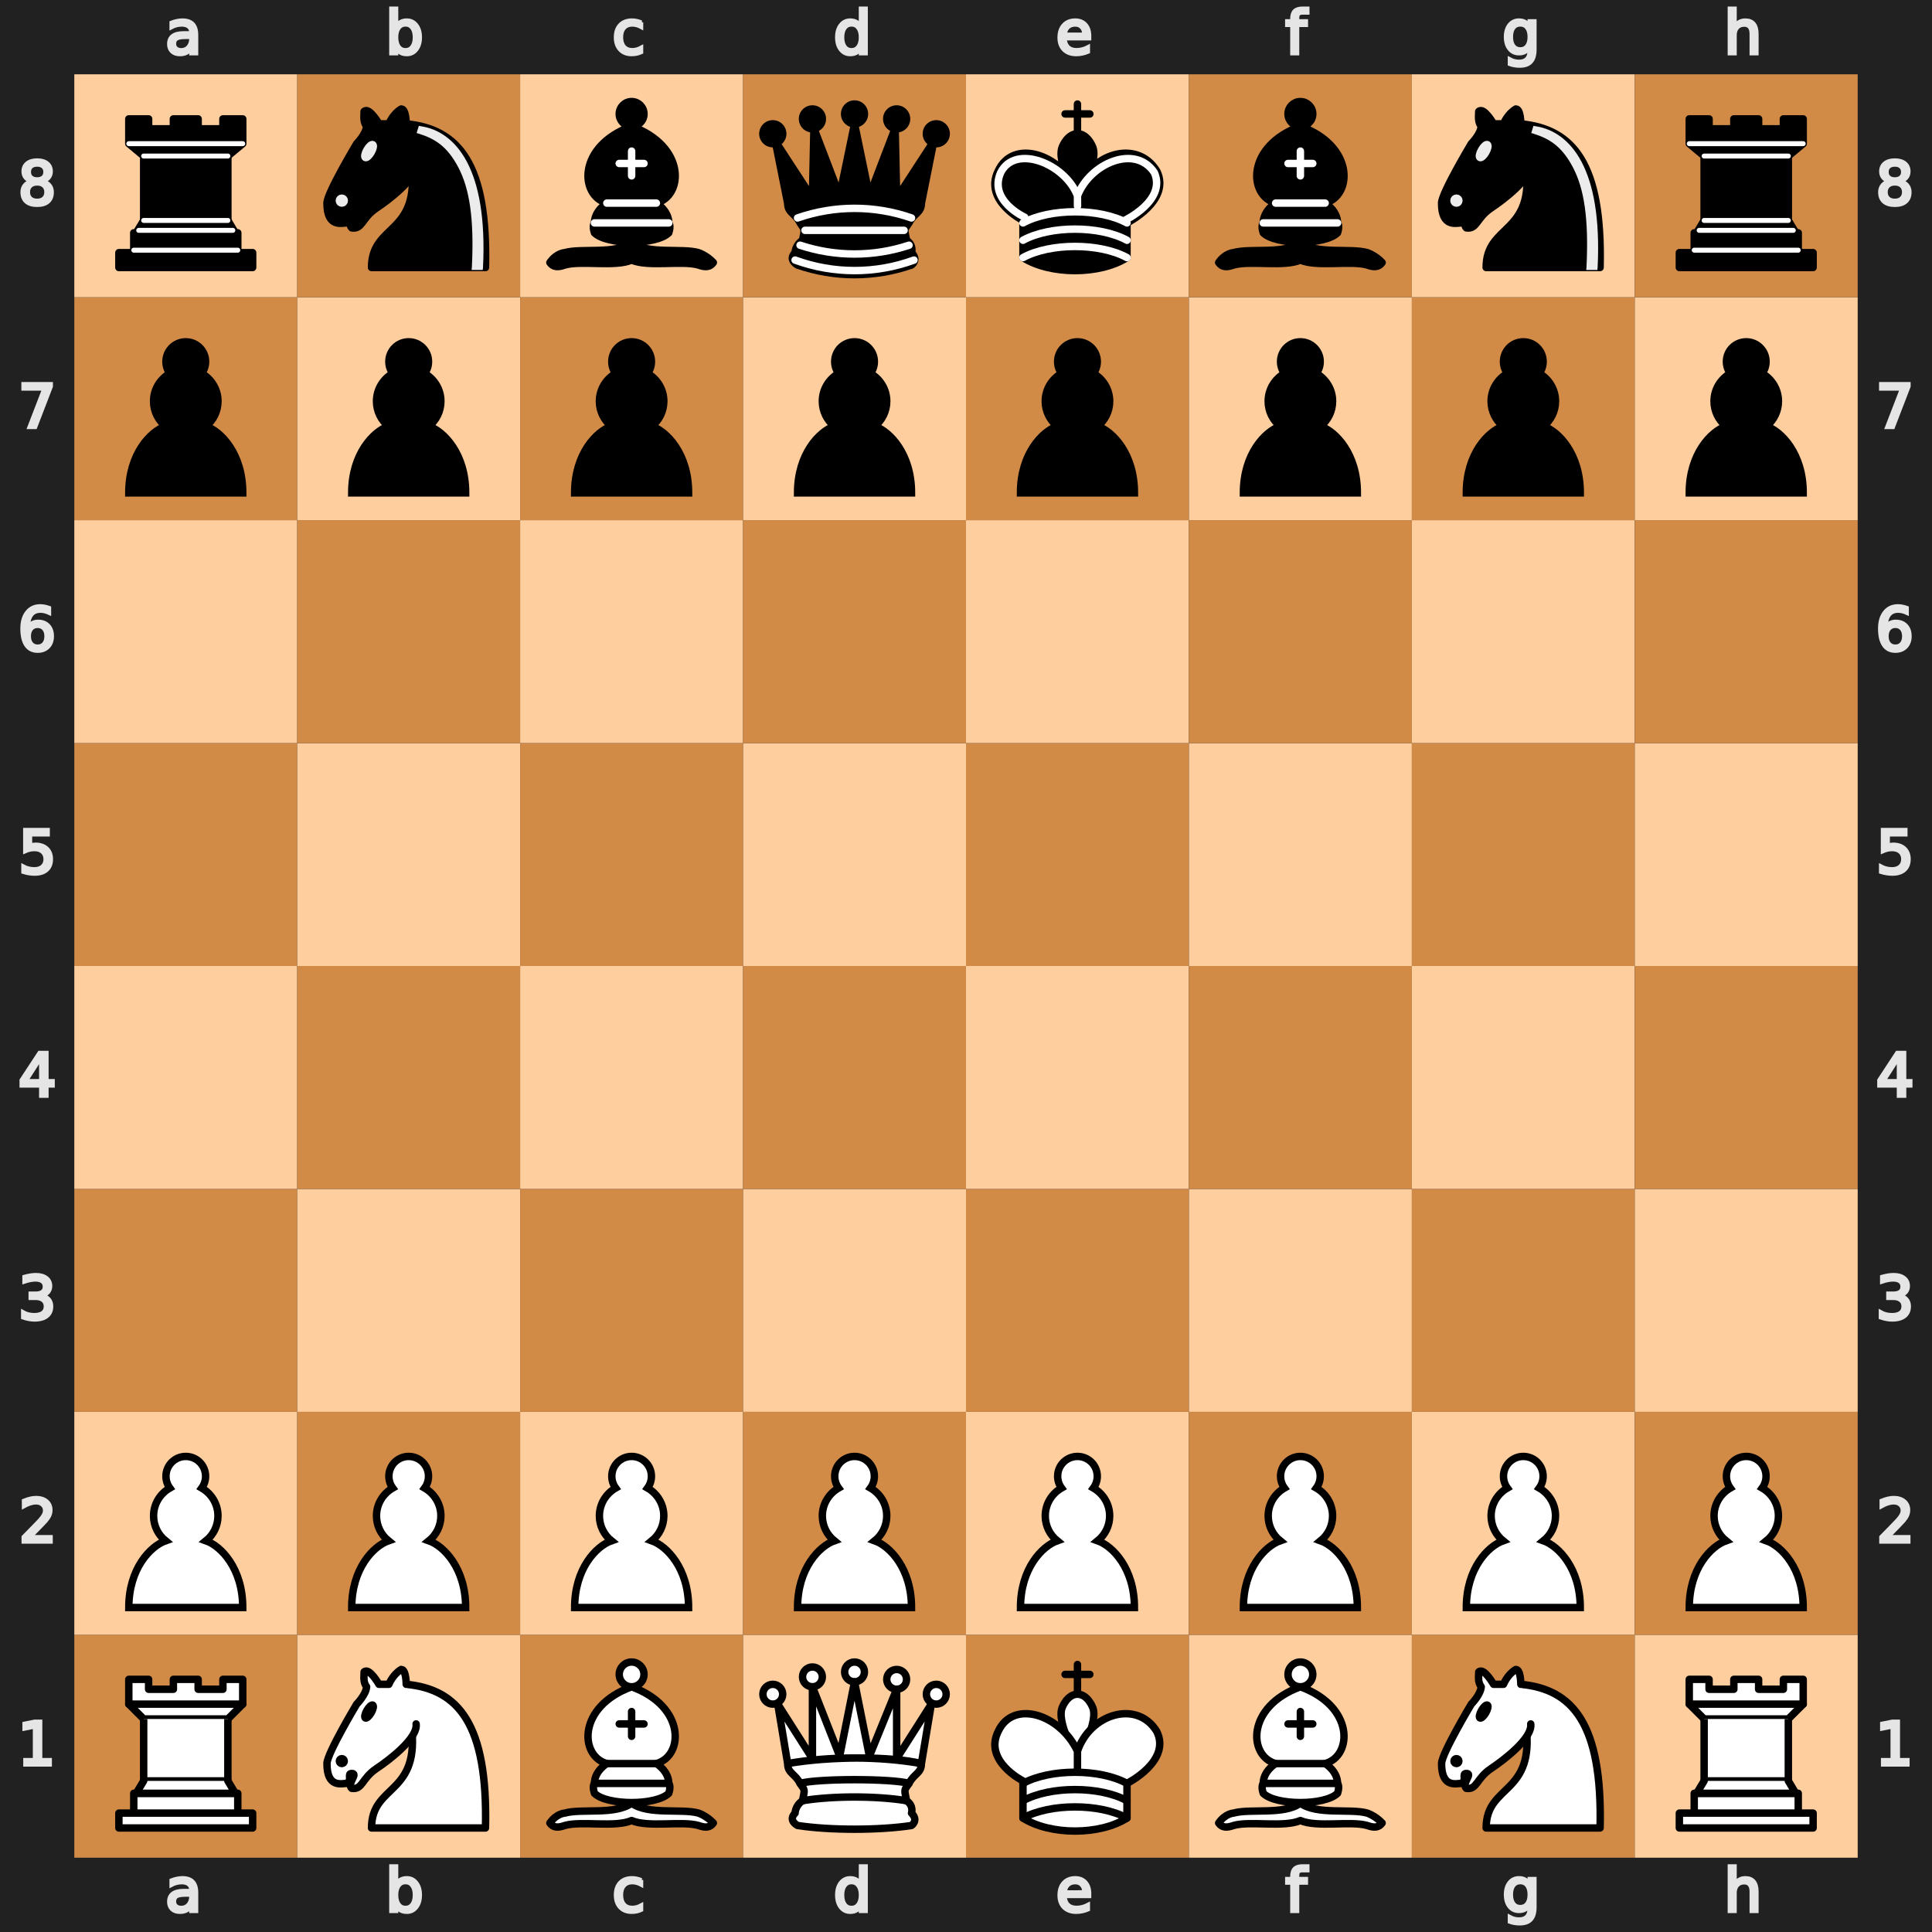
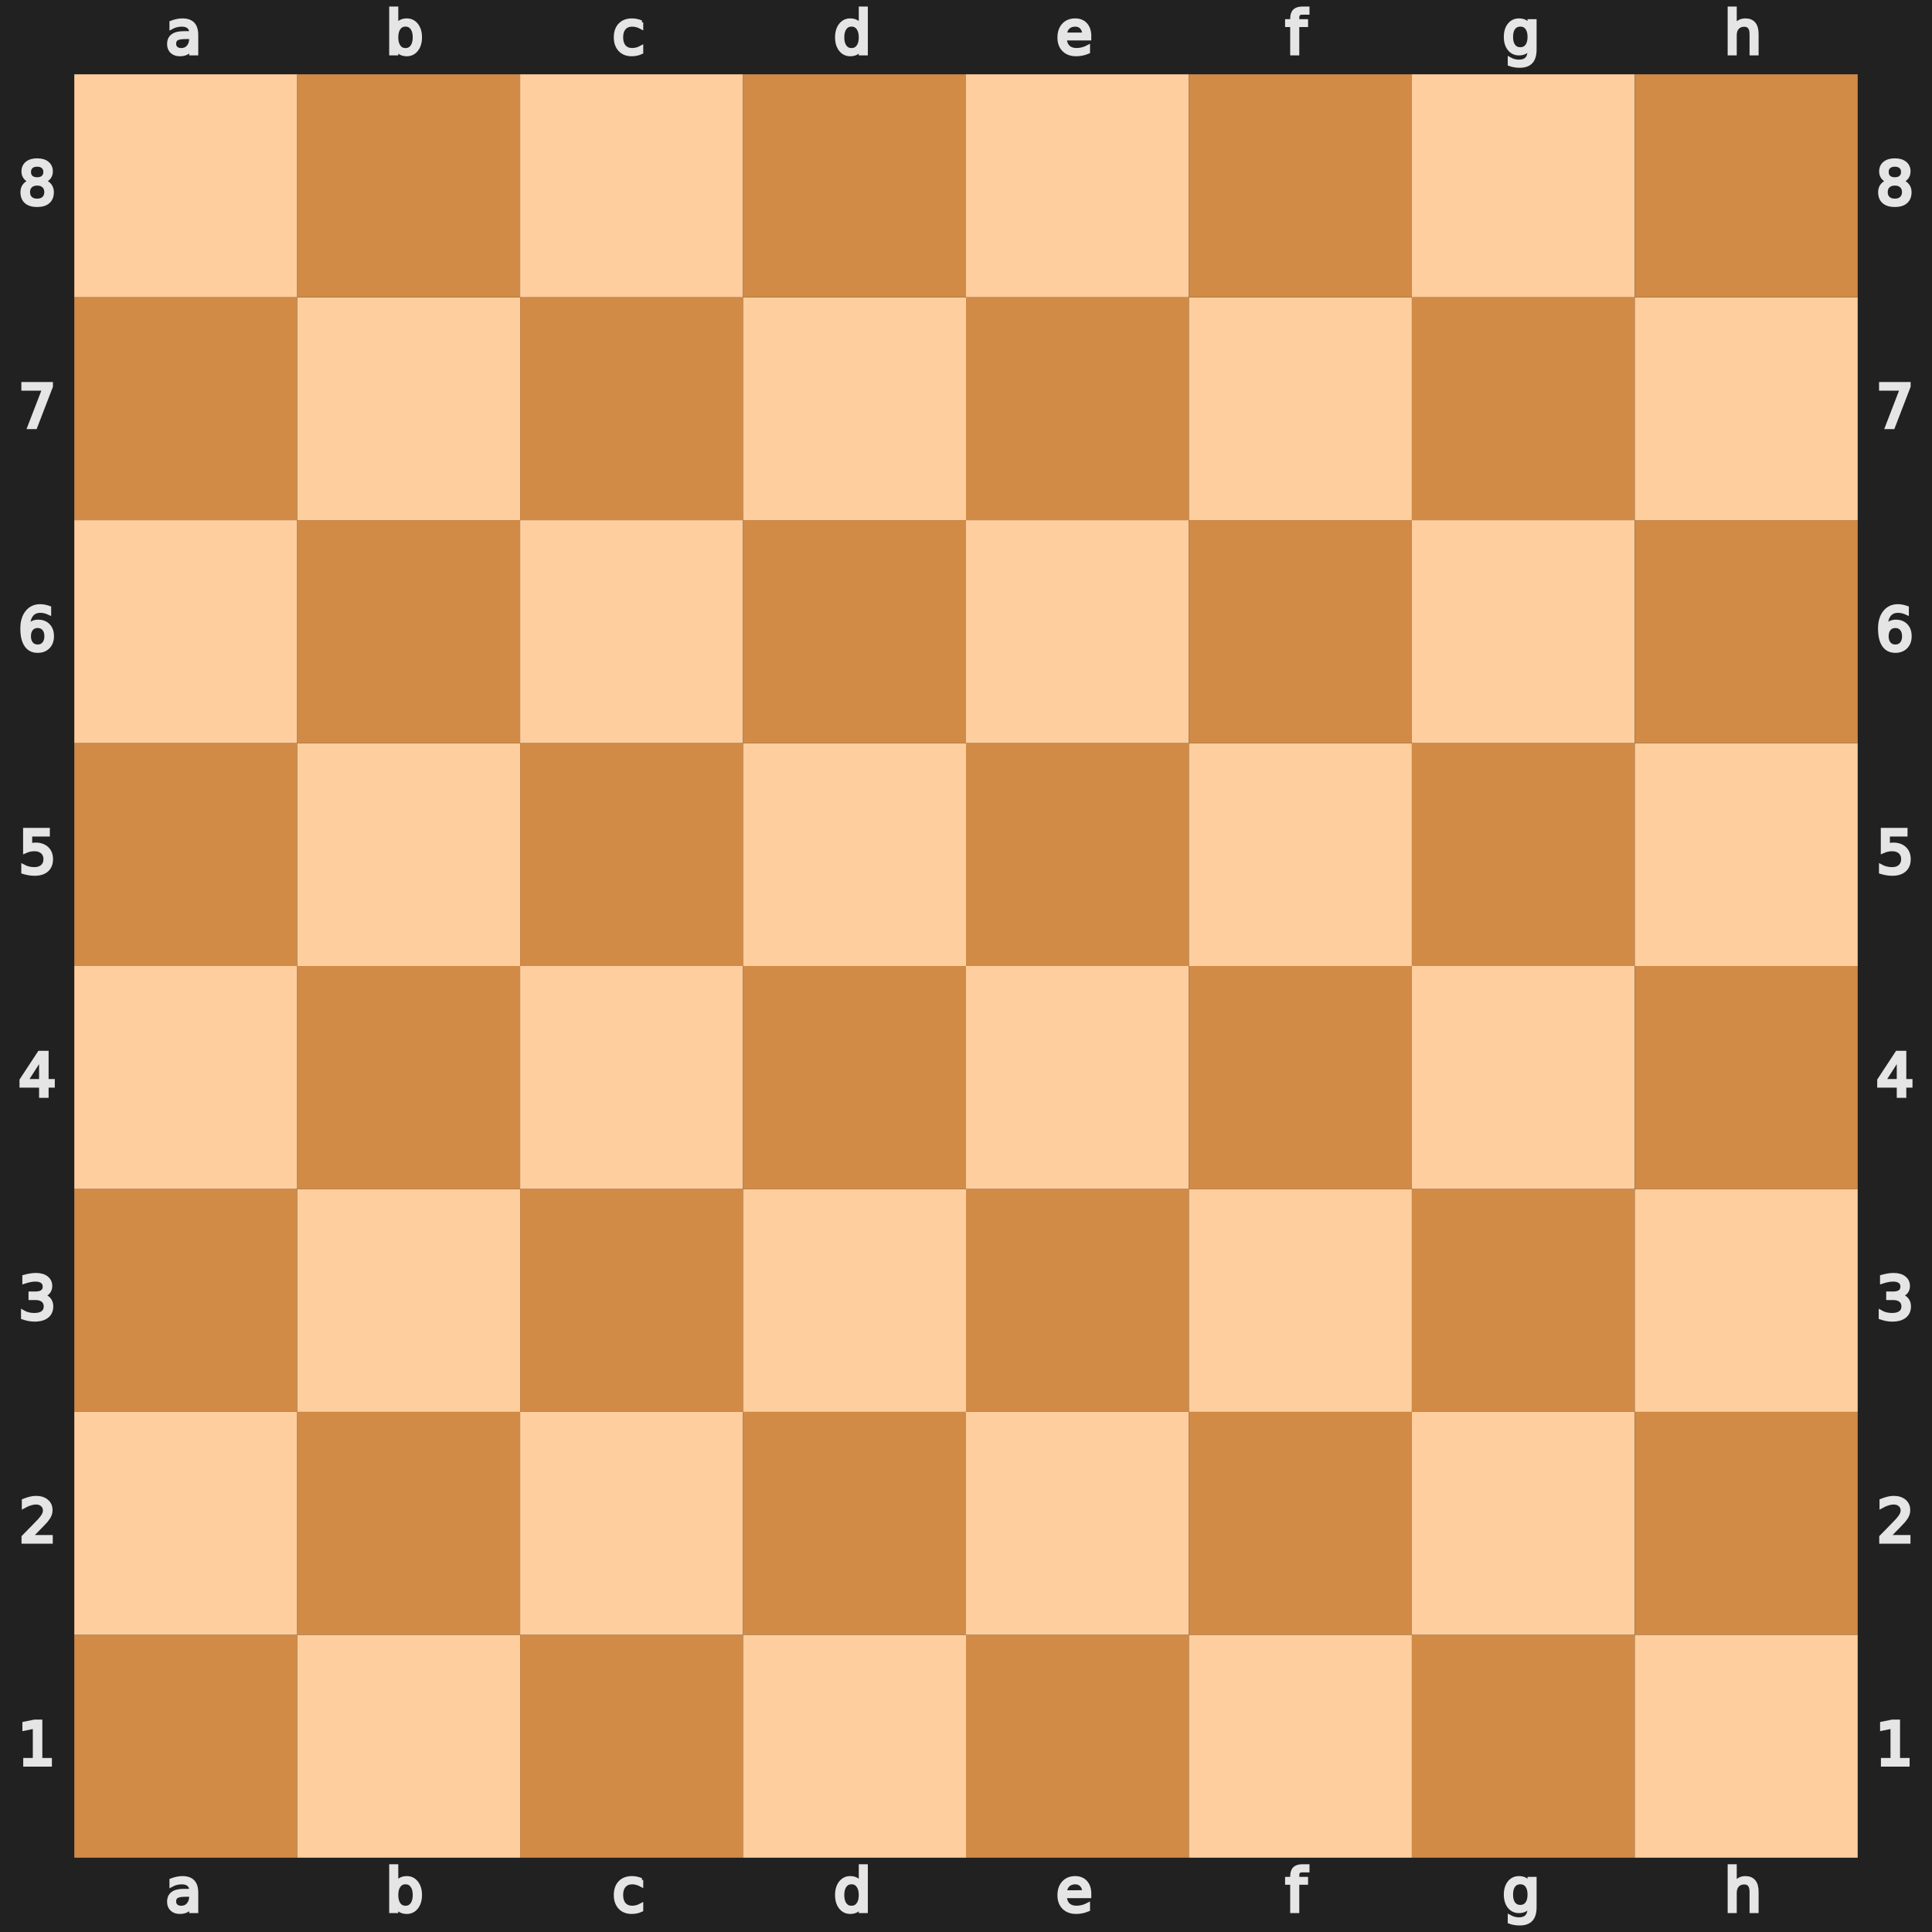
- <svg xmlns="http://www.w3.org/2000/svg" xmlns:xlink="http://www.w3.org/1999/xlink" version="1.2" baseProfile="tiny" viewBox="0 0 390 390">
-   <defs>
-     <g id="white-pawn" class="white pawn">
-       <path d="M22.5 9c-2.21 0-4 1.79-4 4 0 .89.29 1.71.78 2.38C17.33 16.5 16 18.59 16 21c0 2.03.94 3.84 2.41 5.03-3 1.06-7.41 5.55-7.41 13.47h23c0-7.92-4.41-12.41-7.41-13.47 1.47-1.19 2.41-3 2.41-5.03 0-2.41-1.33-4.5-3.28-5.62.49-.67.78-1.49.78-2.38 0-2.21-1.79-4-4-4z" fill="#fff" stroke="#000" stroke-width="1.5" stroke-linecap="round" />
-     </g>
-     <g id="white-knight" class="white knight" fill="none" fill-rule="evenodd" stroke="#000" stroke-width="1.5" stroke-linecap="round" stroke-linejoin="round">
-       <path d="M 22,10 C 32.5,11 38.5,18 38,39 L 15,39 C 15,30 25,32.5 23,18" style="fill:#ffffff; stroke:#000000;" />
-       <path d="M 24,18 C 24.38,20.91 18.45,25.37 16,27 C 13,29 13.18,31.34 11,31 C 9.958,30.06 12.41,27.96 11,28 C 10,28 11.19,29.23 10,30 C 9,30 5.997,31 6,26 C 6,24 12,14 12,14 C 12,14 13.89,12.1 14,10.5 C 13.27,9.506 13.5,8.5 13.5,7.5 C 14.5,6.5 16.5,10 16.5,10 L 18.5,10 C 18.5,10 19.28,8.008 21,7 C 22,7 22,10 22,10" style="fill:#ffffff; stroke:#000000;" />
-       <path d="M 9.5 25.5 A 0.5 0.5 0 1 1 8.5,25.5 A 0.5 0.5 0 1 1 9.5 25.5 z" style="fill:#000000; stroke:#000000;" />
-       <path d="M 15 15.5 A 0.5 1.5 0 1 1 14,15.5 A 0.5 1.5 0 1 1 15 15.5 z" transform="matrix(0.866,0.5,-0.5,0.866,9.693,-5.173)" style="fill:#000000; stroke:#000000;" />
-     </g>
-     <g id="white-bishop" class="white bishop" fill="none" fill-rule="evenodd" stroke="#000" stroke-width="1.5" stroke-linecap="round" stroke-linejoin="round">
-       <g fill="#fff" stroke-linecap="butt">
-         <path d="M9 36c3.39-.97 10.11.43 13.5-2 3.39 2.43 10.11 1.03 13.5 2 0 0 1.65.54 3 2-.68.97-1.65.99-3 .5-3.39-.97-10.11.46-13.5-1-3.39 1.46-10.11.03-13.5 1-1.354.49-2.323.47-3-.5 1.354-1.94 3-2 3-2zM15 32c2.5 2.5 12.5 2.5 15 0 .5-1.5 0-2 0-2 0-2.5-2.5-4-2.5-4 5.5-1.5 6-11.5-5-15.5-11 4-10.5 14-5 15.5 0 0-2.5 1.5-2.5 4 0 0-.5.5 0 2zM25 8a2.5 2.5 0 1 1-5 0 2.5 2.5 0 1 1 5 0z" />
-       </g>
-       <path d="M17.5 26h10M15 30h15m-7.5-14.5v5M20 18h5" stroke-linejoin="miter" />
-     </g>
-     <g id="white-rook" class="white rook" fill="#fff" fill-rule="evenodd" stroke="#000" stroke-width="1.5" stroke-linecap="round" stroke-linejoin="round">
-       <path d="M9 39h27v-3H9v3zM12 36v-4h21v4H12zM11 14V9h4v2h5V9h5v2h5V9h4v5" stroke-linecap="butt" />
-       <path d="M34 14l-3 3H14l-3-3" />
-       <path d="M31 17v12.5H14V17" stroke-linecap="butt" stroke-linejoin="miter" />
-       <path d="M31 29.5l1.5 2.5h-20l1.5-2.5" />
-       <path d="M11 14h23" fill="none" stroke-linejoin="miter" />
-     </g>
-     <g id="white-queen" class="white queen" fill="#fff" fill-rule="evenodd" stroke="#000" stroke-width="1.5" stroke-linecap="round" stroke-linejoin="round">
-       <path d="M8 12a2 2 0 1 1-4 0 2 2 0 1 1 4 0zM24.5 7.5a2 2 0 1 1-4 0 2 2 0 1 1 4 0zM41 12a2 2 0 1 1-4 0 2 2 0 1 1 4 0zM16 8.5a2 2 0 1 1-4 0 2 2 0 1 1 4 0zM33 9a2 2 0 1 1-4 0 2 2 0 1 1 4 0z" />
-       <path d="M9 26c8.5-1.5 21-1.5 27 0l2-12-7 11V11l-5.5 13.5-3-15-3 15-5.5-14V25L7 14l2 12zM9 26c0 2 1.5 2 2.5 4 1 1.5 1 1 .5 3.5-1.5 1-1.5 2.5-1.5 2.5-1.5 1.5.5 2.5.5 2.5 6.5 1 16.5 1 23 0 0 0 1.5-1 0-2.5 0 0 .5-1.5-1-2.5-.5-2.5-.5-2 .5-3.5 1-2 2.5-2 2.5-4-8.5-1.5-18.5-1.5-27 0z" stroke-linecap="butt" />
-       <path d="M11.5 30c3.5-1 18.5-1 22 0M12 33.5c6-1 15-1 21 0" fill="none" />
-     </g>
-     <g id="white-king" class="white king" fill="none" fill-rule="evenodd" stroke="#000" stroke-width="1.5" stroke-linecap="round" stroke-linejoin="round">
-       <path d="M22.5 11.63V6M20 8h5" stroke-linejoin="miter" />
-       <path d="M22.5 25s4.5-7.5 3-10.5c0 0-1-2.5-3-2.5s-3 2.5-3 2.5c-1.5 3 3 10.5 3 10.5" fill="#fff" stroke-linecap="butt" stroke-linejoin="miter" />
-       <path d="M11.5 37c5.5 3.5 15.5 3.5 21 0v-7s9-4.5 6-10.5c-4-6.5-13.5-3.5-16 4V27v-3.5c-3.5-7.5-13-10.5-16-4-3 6 5 10 5 10V37z" fill="#fff" />
-       <path d="M11.5 30c5.5-3 15.5-3 21 0m-21 3.5c5.5-3 15.5-3 21 0m-21 3.5c5.5-3 15.5-3 21 0" />
-     </g>
-     <g id="black-pawn" class="black pawn">
-       <path d="M22.5 9c-2.21 0-4 1.79-4 4 0 .89.29 1.71.78 2.38C17.33 16.5 16 18.59 16 21c0 2.03.94 3.84 2.41 5.03-3 1.06-7.41 5.55-7.41 13.47h23c0-7.92-4.41-12.41-7.41-13.47 1.47-1.19 2.41-3 2.41-5.03 0-2.41-1.33-4.5-3.28-5.62.49-.67.78-1.49.78-2.38 0-2.21-1.79-4-4-4z" fill="#000" stroke="#000" stroke-width="1.5" stroke-linecap="round" />
-     </g>
-     <g id="black-knight" class="black knight" fill="none" fill-rule="evenodd" stroke="#000" stroke-width="1.5" stroke-linecap="round" stroke-linejoin="round">
-       <path d="M 22,10 C 32.5,11 38.5,18 38,39 L 15,39 C 15,30 25,32.5 23,18" style="fill:#000000; stroke:#000000;" />
-       <path d="M 24,18 C 24.38,20.91 18.45,25.37 16,27 C 13,29 13.18,31.34 11,31 C 9.958,30.06 12.41,27.96 11,28 C 10,28 11.19,29.23 10,30 C 9,30 5.997,31 6,26 C 6,24 12,14 12,14 C 12,14 13.89,12.1 14,10.5 C 13.27,9.506 13.5,8.5 13.5,7.5 C 14.5,6.5 16.5,10 16.5,10 L 18.5,10 C 18.5,10 19.28,8.008 21,7 C 22,7 22,10 22,10" style="fill:#000000; stroke:#000000;" />
-       <path d="M 9.5 25.5 A 0.5 0.5 0 1 1 8.5,25.5 A 0.5 0.5 0 1 1 9.5 25.5 z" style="fill:#ececec; stroke:#ececec;" />
-       <path d="M 15 15.5 A 0.5 1.5 0 1 1 14,15.5 A 0.5 1.5 0 1 1 15 15.5 z" transform="matrix(0.866,0.5,-0.5,0.866,9.693,-5.173)" style="fill:#ececec; stroke:#ececec;" />
-       <path d="M 24.55,10.4 L 24.1,11.85 L 24.6,12 C 27.75,13 30.25,14.49 32.5,18.75 C 34.75,23.01 35.75,29.06 35.25,39 L 35.2,39.5 L 37.45,39.5 L 37.5,39 C 38,28.94 36.62,22.15 34.25,17.66 C 31.88,13.17 28.46,11.02 25.06,10.5 L 24.55,10.4 z " style="fill:#ececec; stroke:none;" />
-     </g>
-     <g id="black-bishop" class="black bishop" fill="none" fill-rule="evenodd" stroke="#000" stroke-width="1.5" stroke-linecap="round" stroke-linejoin="round">
-       <path d="M9 36c3.39-.97 10.11.43 13.5-2 3.39 2.43 10.11 1.03 13.5 2 0 0 1.65.54 3 2-.68.97-1.65.99-3 .5-3.39-.97-10.11.46-13.5-1-3.39 1.46-10.11.03-13.5 1-1.354.49-2.323.47-3-.5 1.354-1.94 3-2 3-2zm6-4c2.5 2.5 12.5 2.5 15 0 .5-1.5 0-2 0-2 0-2.5-2.5-4-2.5-4 5.5-1.5 6-11.5-5-15.5-11 4-10.5 14-5 15.5 0 0-2.5 1.5-2.5 4 0 0-.5.5 0 2zM25 8a2.5 2.5 0 1 1-5 0 2.5 2.5 0 1 1 5 0z" fill="#000" stroke-linecap="butt" />
-       <path d="M17.5 26h10M15 30h15m-7.5-14.5v5M20 18h5" stroke="#fff" stroke-linejoin="miter" />
-     </g>
-     <g id="black-rook" class="black rook" fill="#000" fill-rule="evenodd" stroke="#000" stroke-width="1.5" stroke-linecap="round" stroke-linejoin="round">
-       <path d="M9 39h27v-3H9v3zM12.5 32l1.5-2.5h17l1.5 2.5h-20zM12 36v-4h21v4H12z" stroke-linecap="butt" />
-       <path d="M14 29.5v-13h17v13H14z" stroke-linecap="butt" stroke-linejoin="miter" />
-       <path d="M14 16.5L11 14h23l-3 2.5H14zM11 14V9h4v2h5V9h5v2h5V9h4v5H11z" stroke-linecap="butt" />
-       <path d="M12 35.5h21M13 31.5h19M14 29.5h17M14 16.5h17M11 14h23" fill="none" stroke="#fff" stroke-width="1" stroke-linejoin="miter" />
-     </g>
-     <g id="black-queen" class="black queen" fill="#000" fill-rule="evenodd" stroke="#000" stroke-width="1.5" stroke-linecap="round" stroke-linejoin="round">
-       <g fill="#000" stroke="none">
-         <circle cx="6" cy="12" r="2.75" />
-         <circle cx="14" cy="9" r="2.75" />
-         <circle cx="22.5" cy="8" r="2.75" />
-         <circle cx="31" cy="9" r="2.75" />
-         <circle cx="39" cy="12" r="2.75" />
-       </g>
-       <path d="M9 26c8.5-1.5 21-1.5 27 0l2.5-12.5L31 25l-.3-14.1-5.2 13.6-3-14.5-3 14.5-5.2-13.6L14 25 6.5 13.5 9 26zM9 26c0 2 1.5 2 2.5 4 1 1.5 1 1 .5 3.5-1.5 1-1.5 2.5-1.5 2.5-1.5 1.5.5 2.5.5 2.5 6.5 1 16.5 1 23 0 0 0 1.5-1 0-2.5 0 0 .5-1.5-1-2.5-.5-2.5-.5-2 .5-3.5 1-2 2.5-2 2.5-4-8.5-1.5-18.5-1.5-27 0z" stroke-linecap="butt" />
-       <path d="M11 38.5a35 35 1 0 0 23 0" fill="none" stroke-linecap="butt" />
-       <path d="M11 29a35 35 1 0 1 23 0M12.5 31.5h20M11.5 34.5a35 35 1 0 0 22 0M10.5 37.5a35 35 1 0 0 24 0" fill="none" stroke="#fff" />
-     </g>
-     <g id="black-king" class="black king" fill="none" fill-rule="evenodd" stroke="#000" stroke-width="1.5" stroke-linecap="round" stroke-linejoin="round">
-       <path d="M22.5 11.63V6" stroke-linejoin="miter" />
-       <path d="M22.5 25s4.5-7.5 3-10.5c0 0-1-2.5-3-2.5s-3 2.5-3 2.5c-1.5 3 3 10.5 3 10.5" fill="#000" stroke-linecap="butt" stroke-linejoin="miter" />
-       <path d="M11.5 37c5.5 3.5 15.5 3.5 21 0v-7s9-4.5 6-10.5c-4-6.5-13.5-3.5-16 4V27v-3.5c-3.5-7.5-13-10.5-16-4-3 6 5 10 5 10V37z" fill="#000" />
-       <path d="M20 8h5" stroke-linejoin="miter" />
-       <path d="M32 29.5s8.5-4 6.03-9.65C34.15 14 25 18 22.5 24.5l.01 2.1-.01-2.1C20 18 9.906 14 6.997 19.85c-2.497 5.65 4.853 9 4.853 9M11.5 30c5.5-3 15.5-3 21 0m-21 3.5c5.5-3 15.5-3 21 0m-21 3.5c5.5-3 15.5-3 21 0" stroke="#fff" />
-     </g>
-   </defs>
+ <svg xmlns="http://www.w3.org/2000/svg" version="1.2" baseProfile="tiny" viewBox="0 0 390 390">
+   <defs />
  <rect x="0" y="0" width="390" height="390" fill="#212121" />
  <g transform="translate(20, 0) scale(0.75, 0.75)" fill="#e5e5e5" stroke="#e5e5e5">
    <path d="M23.328 10.016q-1.742 0-2.414.398-.672.398-.672 1.36 0 .765.5 1.218.508.445 1.375.445 1.196 0 1.914-.843.727-.852.727-2.258v-.32zm2.867-.594v4.992h-1.437v-1.328q-.492.797-1.227 1.18-.734.375-1.797.375-1.343 0-2.14-.75-.79-.758-.79-2.024 0-1.476.985-2.226.992-.75 2.953-.75h2.016V8.75q0-.992-.656-1.531-.649-.547-1.829-.547-.75 0-1.46.18-.711.18-1.368.539V6.062q.79-.304 1.532-.453.742-.156 1.445-.156 1.898 0 2.836.984.937.985.937 2.985z" />
  </g>
  <g transform="translate(20, 375) scale(0.75, 0.75)" fill="#e5e5e5" stroke="#e5e5e5">
    <path d="M23.328 10.016q-1.742 0-2.414.398-.672.398-.672 1.36 0 .765.5 1.218.508.445 1.375.445 1.196 0 1.914-.843.727-.852.727-2.258v-.32zm2.867-.594v4.992h-1.437v-1.328q-.492.797-1.227 1.18-.734.375-1.797.375-1.343 0-2.14-.75-.79-.758-.79-2.024 0-1.476.985-2.226.992-.75 2.953-.75h2.016V8.75q0-.992-.656-1.531-.649-.547-1.829-.547-.75 0-1.46.18-.711.18-1.368.539V6.062q.79-.304 1.532-.453.742-.156 1.445-.156 1.898 0 2.836.984.937.985.937 2.985z" />
  </g>
  <g transform="translate(65, 0) scale(0.75, 0.75)" fill="#e5e5e5" stroke="#e5e5e5">
    <path d="M24.922 10.047q0-1.586-.656-2.485-.649-.906-1.79-.906-1.14 0-1.796.906-.649.899-.649 2.485 0 1.586.649 2.492.656.898 1.797.898 1.14 0 1.789-.898.656-.906.656-2.492zm-4.89-3.055q.452-.781 1.14-1.156.695-.383 1.656-.383 1.594 0 2.586 1.266 1 1.265 1 3.328 0 2.062-1 3.328-.992 1.266-2.586 1.266-.96 0-1.656-.375-.688-.383-1.14-1.164v1.312h-1.446V2.258h1.445z" />
  </g>
  <g transform="translate(65, 375) scale(0.75, 0.75)" fill="#e5e5e5" stroke="#e5e5e5">
    <path d="M24.922 10.047q0-1.586-.656-2.485-.649-.906-1.79-.906-1.14 0-1.796.906-.649.899-.649 2.485 0 1.586.649 2.492.656.898 1.797.898 1.14 0 1.789-.898.656-.906.656-2.492zm-4.89-3.055q.452-.781 1.14-1.156.695-.383 1.656-.383 1.594 0 2.586 1.266 1 1.265 1 3.328 0 2.062-1 3.328-.992 1.266-2.586 1.266-.96 0-1.656-.375-.688-.383-1.14-1.164v1.312h-1.446V2.258h1.445z" />
  </g>
  <g transform="translate(110, 0) scale(0.75, 0.75)" fill="#e5e5e5" stroke="#e5e5e5">
    <path d="M25.96 6v1.344q-.608-.336-1.226-.5-.609-.172-1.234-.172-1.398 0-2.172.89-.773.883-.773 2.485 0 1.601.773 2.492.774.883 2.172.883.625 0 1.234-.164.618-.172 1.227-.508v1.328q-.602.281-1.25.422-.64.14-1.367.14-1.977 0-3.14-1.242-1.165-1.242-1.165-3.351 0-2.14 1.172-3.367 1.18-1.227 3.227-1.227.664 0 1.296.14.633.134 1.227.407z" />
  </g>
  <g transform="translate(110, 375) scale(0.75, 0.75)" fill="#e5e5e5" stroke="#e5e5e5">
    <path d="M25.96 6v1.344q-.608-.336-1.226-.5-.609-.172-1.234-.172-1.398 0-2.172.89-.773.883-.773 2.485 0 1.601.773 2.492.774.883 2.172.883.625 0 1.234-.164.618-.172 1.227-.508v1.328q-.602.281-1.25.422-.64.14-1.367.14-1.977 0-3.14-1.242-1.165-1.242-1.165-3.351 0-2.14 1.172-3.367 1.18-1.227 3.227-1.227.664 0 1.296.14.633.134 1.227.407z" />
  </g>
  <g transform="translate(155, 0) scale(0.75, 0.75)" fill="#e5e5e5" stroke="#e5e5e5">
    <path d="M24.973 6.992V2.258h1.437v12.156h-1.437v-1.312q-.453.78-1.149 1.164-.687.375-1.656.375-1.586 0-2.586-1.266-.992-1.266-.992-3.328 0-2.063.992-3.328 1-1.266 2.586-1.266.969 0 1.656.383.696.375 1.149 1.156zm-4.899 3.055q0 1.586.649 2.492.656.898 1.797.898 1.14 0 1.796-.898.657-.906.657-2.492 0-1.586-.657-2.485-.656-.906-1.796-.906-1.141 0-1.797.906-.649.899-.649 2.485z" />
  </g>
  <g transform="translate(155, 375) scale(0.75, 0.75)" fill="#e5e5e5" stroke="#e5e5e5">
    <path d="M24.973 6.992V2.258h1.437v12.156h-1.437v-1.312q-.453.78-1.149 1.164-.687.375-1.656.375-1.586 0-2.586-1.266-.992-1.266-.992-3.328 0-2.063.992-3.328 1-1.266 2.586-1.266.969 0 1.656.383.696.375 1.149 1.156zm-4.899 3.055q0 1.586.649 2.492.656.898 1.797.898 1.14 0 1.796-.898.657-.906.657-2.492 0-1.586-.657-2.485-.656-.906-1.796-.906-1.141 0-1.797.906-.649.899-.649 2.485z" />
  </g>
  <g transform="translate(200, 0) scale(0.75, 0.75)" fill="#e5e5e5" stroke="#e5e5e5">
    <path d="M26.555 9.68v.703h-6.61q.094 1.484.89 2.265.806.774 2.235.774.828 0 1.602-.203.781-.203 1.547-.61v1.36q-.774.328-1.586.5-.813.172-1.649.172-2.093 0-3.32-1.22-1.219-1.218-1.219-3.296 0-2.148 1.157-3.406 1.164-1.266 3.132-1.266 1.766 0 2.79 1.14 1.03 1.134 1.03 3.087zm-1.438-.422q-.015-1.18-.664-1.883-.64-.703-1.703-.703-1.203 0-1.93.68-.718.68-.828 1.914z" />
  </g>
  <g transform="translate(200, 375) scale(0.75, 0.75)" fill="#e5e5e5" stroke="#e5e5e5">
    <path d="M26.555 9.68v.703h-6.61q.094 1.484.89 2.265.806.774 2.235.774.828 0 1.602-.203.781-.203 1.547-.61v1.36q-.774.328-1.586.5-.813.172-1.649.172-2.093 0-3.32-1.22-1.219-1.218-1.219-3.296 0-2.148 1.157-3.406 1.164-1.266 3.132-1.266 1.766 0 2.79 1.14 1.03 1.134 1.03 3.087zm-1.438-.422q-.015-1.18-.664-1.883-.64-.703-1.703-.703-1.203 0-1.93.68-.718.68-.828 1.914z" />
  </g>
  <g transform="translate(245, 0) scale(0.75, 0.75)" fill="#e5e5e5" stroke="#e5e5e5">
    <path d="M25.285 2.258v1.195H23.91q-.773 0-1.078.313-.297.312-.297 1.125v.773h2.367v1.117h-2.367v7.633H21.09V6.781h-1.375V5.664h1.375v-.61q0-1.46.68-2.124.68-.672 2.156-.672z" />
  </g>
  <g transform="translate(245, 375) scale(0.75, 0.75)" fill="#e5e5e5" stroke="#e5e5e5">
    <path d="M25.285 2.258v1.195H23.91q-.773 0-1.078.313-.297.312-.297 1.125v.773h2.367v1.117h-2.367v7.633H21.09V6.781h-1.375V5.664h1.375v-.61q0-1.46.68-2.124.68-.672 2.156-.672z" />
  </g>
  <g transform="translate(290, 0) scale(0.75, 0.75)" fill="#e5e5e5" stroke="#e5e5e5">
    <path d="M24.973 9.937q0-1.562-.649-2.421-.64-.86-1.804-.86-1.157 0-1.805.86-.64.859-.64 2.421 0 1.555.64 2.415.648.859 1.805.859 1.164 0 1.804-.86.649-.859.649-2.414zm1.437 3.391q0 2.234-.992 3.32-.992 1.094-3.04 1.094-.757 0-1.429-.117-.672-.11-1.304-.344v-1.398q.632.344 1.25.508.617.164 1.257.164 1.414 0 2.118-.743.703-.734.703-2.226v-.711q-.446.773-1.141 1.156-.695.383-1.664.383-1.61 0-2.594-1.227-.984-1.226-.984-3.25 0-2.03.984-3.257.985-1.227 2.594-1.227.969 0 1.664.383t1.14 1.156V5.664h1.438z" />
  </g>
  <g transform="translate(290, 375) scale(0.75, 0.75)" fill="#e5e5e5" stroke="#e5e5e5">
    <path d="M24.973 9.937q0-1.562-.649-2.421-.64-.86-1.804-.86-1.157 0-1.805.86-.64.859-.64 2.421 0 1.555.64 2.415.648.859 1.805.859 1.164 0 1.804-.86.649-.859.649-2.414zm1.437 3.391q0 2.234-.992 3.32-.992 1.094-3.04 1.094-.757 0-1.429-.117-.672-.11-1.304-.344v-1.398q.632.344 1.25.508.617.164 1.257.164 1.414 0 2.118-.743.703-.734.703-2.226v-.711q-.446.773-1.141 1.156-.695.383-1.664.383-1.61 0-2.594-1.227-.984-1.226-.984-3.25 0-2.03.984-3.257.985-1.227 2.594-1.227.969 0 1.664.383t1.14 1.156V5.664h1.438z" />
  </g>
  <g transform="translate(335, 0) scale(0.75, 0.75)" fill="#e5e5e5" stroke="#e5e5e5">
    <path d="M26.164 9.133v5.281h-1.437V9.18q0-1.243-.485-1.86-.484-.617-1.453-.617-1.164 0-1.836.742-.672.742-.672 2.024v4.945h-1.445V2.258h1.445v4.765q.516-.789 1.211-1.18.703-.39 1.617-.39 1.508 0 2.282.938.773.93.773 2.742z" />
  </g>
  <g transform="translate(335, 375) scale(0.75, 0.75)" fill="#e5e5e5" stroke="#e5e5e5">
    <path d="M26.164 9.133v5.281h-1.437V9.18q0-1.243-.485-1.86-.484-.617-1.453-.617-1.164 0-1.836.742-.672.742-.672 2.024v4.945h-1.445V2.258h1.445v4.765q.516-.789 1.211-1.18.703-.39 1.617-.39 1.508 0 2.282.938.773.93.773 2.742z" />
  </g>
  <g transform="translate(0, 335) scale(0.75, 0.75)" fill="#e5e5e5" stroke="#e5e5e5">
    <path d="M6.754 26.996h2.578v-8.898l-2.805.562v-1.437l2.79-.563h1.578v10.336h2.578v1.328h-6.72z" />
  </g>
  <g transform="translate(375, 335) scale(0.75, 0.75)" fill="#e5e5e5" stroke="#e5e5e5">
    <path d="M6.754 26.996h2.578v-8.898l-2.805.562v-1.437l2.79-.563h1.578v10.336h2.578v1.328h-6.72z" />
  </g>
  <g transform="translate(0, 290) scale(0.75, 0.75)" fill="#e5e5e5" stroke="#e5e5e5">
    <path d="M8.195 26.996h5.508v1.328H6.297v-1.328q.898-.93 2.445-2.492 1.555-1.57 1.953-2.024.758-.851 1.055-1.437.305-.594.305-1.164 0-.93-.657-1.516-.648-.586-1.695-.586-.742 0-1.57.258-.82.258-1.758.781v-1.593q.953-.383 1.781-.578.828-.196 1.516-.196 1.812 0 2.89.906 1.079.907 1.079 2.422 0 .72-.274 1.368-.265.64-.976 1.515-.196.227-1.243 1.313-1.046 1.078-2.953 3.023z" />
  </g>
  <g transform="translate(375, 290) scale(0.75, 0.75)" fill="#e5e5e5" stroke="#e5e5e5">
    <path d="M8.195 26.996h5.508v1.328H6.297v-1.328q.898-.93 2.445-2.492 1.555-1.57 1.953-2.024.758-.851 1.055-1.437.305-.594.305-1.164 0-.93-.657-1.516-.648-.586-1.695-.586-.742 0-1.57.258-.82.258-1.758.781v-1.593q.953-.383 1.781-.578.828-.196 1.516-.196 1.812 0 2.89.906 1.079.907 1.079 2.422 0 .72-.274 1.368-.265.64-.976 1.515-.196.227-1.243 1.313-1.046 1.078-2.953 3.023z" />
  </g>
  <g transform="translate(0, 245) scale(0.75, 0.75)" fill="#e5e5e5" stroke="#e5e5e5">
    <path d="M11.434 22.035q1.132.242 1.765 1.008.64.766.64 1.89 0 1.727-1.187 2.672-1.187.946-3.375.946-.734 0-1.515-.149-.774-.14-1.602-.43V26.45q.656.383 1.438.578.78.196 1.632.196 1.485 0 2.258-.586.782-.586.782-1.703 0-1.032-.727-1.61-.719-.586-2.008-.586h-1.36v-1.297h1.423q1.164 0 1.78-.46.618-.47.618-1.344 0-.899-.64-1.375-.633-.485-1.82-.485-.65 0-1.391.141-.743.14-1.633.437V16.95q.898-.25 1.68-.375.788-.125 1.484-.125 1.797 0 2.844.82 1.046.813 1.046 2.204 0 .968-.554 1.64-.555.664-1.578.922z" />
  </g>
  <g transform="translate(375, 245) scale(0.75, 0.75)" fill="#e5e5e5" stroke="#e5e5e5">
    <path d="M11.434 22.035q1.132.242 1.765 1.008.64.766.64 1.89 0 1.727-1.187 2.672-1.187.946-3.375.946-.734 0-1.515-.149-.774-.14-1.602-.43V26.45q.656.383 1.438.578.78.196 1.632.196 1.485 0 2.258-.586.782-.586.782-1.703 0-1.032-.727-1.61-.719-.586-2.008-.586h-1.36v-1.297h1.423q1.164 0 1.78-.46.618-.47.618-1.344 0-.899-.64-1.375-.633-.485-1.82-.485-.65 0-1.391.141-.743.14-1.633.437V16.95q.898-.25 1.68-.375.788-.125 1.484-.125 1.797 0 2.844.82 1.046.813 1.046 2.204 0 .968-.554 1.64-.555.664-1.578.922z" />
  </g>
  <g transform="translate(0, 200) scale(0.75, 0.75)" fill="#e5e5e5" stroke="#e5e5e5">
    <path d="M11.016 18.035L7.03 24.262h3.985zm-.414-1.375h1.984v7.602h1.664v1.312h-1.664v2.75h-1.57v-2.75H5.75v-1.523z" />
  </g>
  <g transform="translate(375, 200) scale(0.75, 0.75)" fill="#e5e5e5" stroke="#e5e5e5">
    <path d="M11.016 18.035L7.03 24.262h3.985zm-.414-1.375h1.984v7.602h1.664v1.312h-1.664v2.75h-1.57v-2.75H5.75v-1.523z" />
  </g>
  <g transform="translate(0, 155) scale(0.75, 0.75)" fill="#e5e5e5" stroke="#e5e5e5">
    <path d="M6.719 16.66h6.195v1.328h-4.75v2.86q.344-.118.688-.172.343-.063.687-.063 1.953 0 3.094 1.07 1.14 1.07 1.14 2.899 0 1.883-1.171 2.93-1.172 1.039-3.305 1.039-.735 0-1.5-.125-.758-.125-1.57-.375v-1.586q.703.383 1.453.57.75.188 1.586.188 1.351 0 2.14-.711.79-.711.79-1.93 0-1.219-.79-1.93-.789-.71-2.14-.71-.633 0-1.266.14-.625.14-1.281.438z" />
  </g>
  <g transform="translate(375, 155) scale(0.75, 0.75)" fill="#e5e5e5" stroke="#e5e5e5">
    <path d="M6.719 16.66h6.195v1.328h-4.75v2.86q.344-.118.688-.172.343-.063.687-.063 1.953 0 3.094 1.07 1.14 1.07 1.14 2.899 0 1.883-1.171 2.93-1.172 1.039-3.305 1.039-.735 0-1.5-.125-.758-.125-1.57-.375v-1.586q.703.383 1.453.57.75.188 1.586.188 1.351 0 2.14-.711.79-.711.79-1.93 0-1.219-.79-1.93-.789-.71-2.14-.71-.633 0-1.266.14-.625.14-1.281.438z" />
  </g>
  <g transform="translate(0, 110) scale(0.75, 0.75)" fill="#e5e5e5" stroke="#e5e5e5">
    <path d="M10.137 21.863q-1.063 0-1.688.727-.617.726-.617 1.992 0 1.258.617 1.992.625.727 1.688.727 1.062 0 1.68-.727.624-.734.624-1.992 0-1.266-.625-1.992-.617-.727-1.68-.727zm3.133-4.945v1.437q-.594-.28-1.204-.43-.601-.148-1.195-.148-1.562 0-2.39 1.055-.82 1.055-.938 3.188.46-.68 1.156-1.04.696-.367 1.531-.367 1.758 0 2.774 1.07 1.023 1.063 1.023 2.899 0 1.797-1.062 2.883-1.063 1.086-2.828 1.086-2.024 0-3.094-1.547-1.07-1.555-1.07-4.5 0-2.766 1.312-4.406 1.313-1.649 3.524-1.649.593 0 1.195.117.61.118 1.266.352z" />
  </g>
  <g transform="translate(375, 110) scale(0.75, 0.75)" fill="#e5e5e5" stroke="#e5e5e5">
    <path d="M10.137 21.863q-1.063 0-1.688.727-.617.726-.617 1.992 0 1.258.617 1.992.625.727 1.688.727 1.062 0 1.68-.727.624-.734.624-1.992 0-1.266-.625-1.992-.617-.727-1.68-.727zm3.133-4.945v1.437q-.594-.28-1.204-.43-.601-.148-1.195-.148-1.562 0-2.39 1.055-.82 1.055-.938 3.188.46-.68 1.156-1.04.696-.367 1.531-.367 1.758 0 2.774 1.07 1.023 1.063 1.023 2.899 0 1.797-1.062 2.883-1.063 1.086-2.828 1.086-2.024 0-3.094-1.547-1.07-1.555-1.07-4.5 0-2.766 1.312-4.406 1.313-1.649 3.524-1.649.593 0 1.195.117.61.118 1.266.352z" />
  </g>
  <g transform="translate(0, 65) scale(0.75, 0.75)" fill="#e5e5e5" stroke="#e5e5e5">
    <path d="M6.25 16.66h7.5v.672L9.516 28.324H7.867l3.985-10.336H6.25z" />
  </g>
  <g transform="translate(375, 65) scale(0.75, 0.75)" fill="#e5e5e5" stroke="#e5e5e5">
    <path d="M6.25 16.66h7.5v.672L9.516 28.324H7.867l3.985-10.336H6.25z" />
  </g>
  <g transform="translate(0, 20) scale(0.75, 0.75)" fill="#e5e5e5" stroke="#e5e5e5">
    <path d="M10 22.785q-1.125 0-1.773.602-.641.601-.641 1.656t.64 1.656q.649.602 1.774.602t1.773-.602q.649-.61.649-1.656 0-1.055-.649-1.656-.64-.602-1.773-.602zm-1.578-.672q-1.016-.25-1.586-.945-.563-.695-.563-1.695 0-1.399.993-2.211 1-.813 2.734-.813 1.742 0 2.734.813.993.812.993 2.21 0 1-.57 1.696-.563.695-1.571.945 1.14.266 1.773 1.04.641.773.641 1.89 0 1.695-1.04 2.602-1.03.906-2.96.906t-2.969-.906Q6 26.738 6 25.043q0-1.117.64-1.89.641-.774 1.782-1.04zm-.578-2.492q0 .906.562 1.414.57.508 1.594.508 1.016 0 1.586-.508.578-.508.578-1.414 0-.906-.578-1.414-.57-.508-1.586-.508-1.023 0-1.594.508-.562.508-.562 1.414z" />
  </g>
  <g transform="translate(375, 20) scale(0.75, 0.75)" fill="#e5e5e5" stroke="#e5e5e5">
    <path d="M10 22.785q-1.125 0-1.773.602-.641.601-.641 1.656t.64 1.656q.649.602 1.774.602t1.773-.602q.649-.61.649-1.656 0-1.055-.649-1.656-.64-.602-1.773-.602zm-1.578-.672q-1.016-.25-1.586-.945-.563-.695-.563-1.695 0-1.399.993-2.211 1-.813 2.734-.813 1.742 0 2.734.813.993.812.993 2.21 0 1-.57 1.696-.563.695-1.571.945 1.14.266 1.773 1.04.641.773.641 1.89 0 1.695-1.04 2.602-1.03.906-2.96.906t-2.969-.906Q6 26.738 6 25.043q0-1.117.64-1.89.641-.774 1.782-1.04zm-.578-2.492q0 .906.562 1.414.57.508 1.594.508 1.016 0 1.586-.508.578-.508.578-1.414 0-.906-.578-1.414-.57-.508-1.586-.508-1.023 0-1.594.508-.562.508-.562 1.414z" />
  </g>
  <rect x="15" y="330" width="45" height="45" class="square dark a1" stroke="none" fill="#d18b47" />
  <rect x="60" y="330" width="45" height="45" class="square light b1" stroke="none" fill="#ffce9e" />
  <rect x="105" y="330" width="45" height="45" class="square dark c1" stroke="none" fill="#d18b47" />
  <rect x="150" y="330" width="45" height="45" class="square light d1" stroke="none" fill="#ffce9e" />
  <rect x="195" y="330" width="45" height="45" class="square dark e1" stroke="none" fill="#d18b47" />
  <rect x="240" y="330" width="45" height="45" class="square light f1" stroke="none" fill="#ffce9e" />
  <rect x="285" y="330" width="45" height="45" class="square dark g1" stroke="none" fill="#d18b47" />
  <rect x="330" y="330" width="45" height="45" class="square light h1" stroke="none" fill="#ffce9e" />
  <rect x="15" y="285" width="45" height="45" class="square light a2" stroke="none" fill="#ffce9e" />
  <rect x="60" y="285" width="45" height="45" class="square dark b2" stroke="none" fill="#d18b47" />
  <rect x="105" y="285" width="45" height="45" class="square light c2" stroke="none" fill="#ffce9e" />
  <rect x="150" y="285" width="45" height="45" class="square dark d2" stroke="none" fill="#d18b47" />
  <rect x="195" y="285" width="45" height="45" class="square light e2" stroke="none" fill="#ffce9e" />
  <rect x="240" y="285" width="45" height="45" class="square dark f2" stroke="none" fill="#d18b47" />
  <rect x="285" y="285" width="45" height="45" class="square light g2" stroke="none" fill="#ffce9e" />
  <rect x="330" y="285" width="45" height="45" class="square dark h2" stroke="none" fill="#d18b47" />
  <rect x="15" y="240" width="45" height="45" class="square dark a3" stroke="none" fill="#d18b47" />
  <rect x="60" y="240" width="45" height="45" class="square light b3" stroke="none" fill="#ffce9e" />
  <rect x="105" y="240" width="45" height="45" class="square dark c3" stroke="none" fill="#d18b47" />
  <rect x="150" y="240" width="45" height="45" class="square light d3" stroke="none" fill="#ffce9e" />
  <rect x="195" y="240" width="45" height="45" class="square dark e3" stroke="none" fill="#d18b47" />
  <rect x="240" y="240" width="45" height="45" class="square light f3" stroke="none" fill="#ffce9e" />
  <rect x="285" y="240" width="45" height="45" class="square dark g3" stroke="none" fill="#d18b47" />
  <rect x="330" y="240" width="45" height="45" class="square light h3" stroke="none" fill="#ffce9e" />
  <rect x="15" y="195" width="45" height="45" class="square light a4" stroke="none" fill="#ffce9e" />
  <rect x="60" y="195" width="45" height="45" class="square dark b4" stroke="none" fill="#d18b47" />
  <rect x="105" y="195" width="45" height="45" class="square light c4" stroke="none" fill="#ffce9e" />
  <rect x="150" y="195" width="45" height="45" class="square dark d4" stroke="none" fill="#d18b47" />
  <rect x="195" y="195" width="45" height="45" class="square light e4" stroke="none" fill="#ffce9e" />
  <rect x="240" y="195" width="45" height="45" class="square dark f4" stroke="none" fill="#d18b47" />
  <rect x="285" y="195" width="45" height="45" class="square light g4" stroke="none" fill="#ffce9e" />
  <rect x="330" y="195" width="45" height="45" class="square dark h4" stroke="none" fill="#d18b47" />
  <rect x="15" y="150" width="45" height="45" class="square dark a5" stroke="none" fill="#d18b47" />
  <rect x="60" y="150" width="45" height="45" class="square light b5" stroke="none" fill="#ffce9e" />
  <rect x="105" y="150" width="45" height="45" class="square dark c5" stroke="none" fill="#d18b47" />
  <rect x="150" y="150" width="45" height="45" class="square light d5" stroke="none" fill="#ffce9e" />
  <rect x="195" y="150" width="45" height="45" class="square dark e5" stroke="none" fill="#d18b47" />
  <rect x="240" y="150" width="45" height="45" class="square light f5" stroke="none" fill="#ffce9e" />
  <rect x="285" y="150" width="45" height="45" class="square dark g5" stroke="none" fill="#d18b47" />
  <rect x="330" y="150" width="45" height="45" class="square light h5" stroke="none" fill="#ffce9e" />
  <rect x="15" y="105" width="45" height="45" class="square light a6" stroke="none" fill="#ffce9e" />
  <rect x="60" y="105" width="45" height="45" class="square dark b6" stroke="none" fill="#d18b47" />
  <rect x="105" y="105" width="45" height="45" class="square light c6" stroke="none" fill="#ffce9e" />
  <rect x="150" y="105" width="45" height="45" class="square dark d6" stroke="none" fill="#d18b47" />
  <rect x="195" y="105" width="45" height="45" class="square light e6" stroke="none" fill="#ffce9e" />
  <rect x="240" y="105" width="45" height="45" class="square dark f6" stroke="none" fill="#d18b47" />
  <rect x="285" y="105" width="45" height="45" class="square light g6" stroke="none" fill="#ffce9e" />
  <rect x="330" y="105" width="45" height="45" class="square dark h6" stroke="none" fill="#d18b47" />
  <rect x="15" y="60" width="45" height="45" class="square dark a7" stroke="none" fill="#d18b47" />
  <rect x="60" y="60" width="45" height="45" class="square light b7" stroke="none" fill="#ffce9e" />
  <rect x="105" y="60" width="45" height="45" class="square dark c7" stroke="none" fill="#d18b47" />
  <rect x="150" y="60" width="45" height="45" class="square light d7" stroke="none" fill="#ffce9e" />
  <rect x="195" y="60" width="45" height="45" class="square dark e7" stroke="none" fill="#d18b47" />
  <rect x="240" y="60" width="45" height="45" class="square light f7" stroke="none" fill="#ffce9e" />
  <rect x="285" y="60" width="45" height="45" class="square dark g7" stroke="none" fill="#d18b47" />
  <rect x="330" y="60" width="45" height="45" class="square light h7" stroke="none" fill="#ffce9e" />
  <rect x="15" y="15" width="45" height="45" class="square light a8" stroke="none" fill="#ffce9e" />
  <rect x="60" y="15" width="45" height="45" class="square dark b8" stroke="none" fill="#d18b47" />
  <rect x="105" y="15" width="45" height="45" class="square light c8" stroke="none" fill="#ffce9e" />
  <rect x="150" y="15" width="45" height="45" class="square dark d8" stroke="none" fill="#d18b47" />
  <rect x="195" y="15" width="45" height="45" class="square light e8" stroke="none" fill="#ffce9e" />
  <rect x="240" y="15" width="45" height="45" class="square dark f8" stroke="none" fill="#d18b47" />
  <rect x="285" y="15" width="45" height="45" class="square light g8" stroke="none" fill="#ffce9e" />
  <rect x="330" y="15" width="45" height="45" class="square dark h8" stroke="none" fill="#d18b47" />
-   <use href="#white-rook" xlink:href="#white-rook" transform="translate(15, 330)" />
-   <use href="#white-knight" xlink:href="#white-knight" transform="translate(60, 330)" />
-   <use href="#white-bishop" xlink:href="#white-bishop" transform="translate(105, 330)" />
-   <use href="#white-queen" xlink:href="#white-queen" transform="translate(150, 330)" />
-   <use href="#white-king" xlink:href="#white-king" transform="translate(195, 330)" />
-   <use href="#white-bishop" xlink:href="#white-bishop" transform="translate(240, 330)" />
-   <use href="#white-knight" xlink:href="#white-knight" transform="translate(285, 330)" />
-   <use href="#white-rook" xlink:href="#white-rook" transform="translate(330, 330)" />
-   <use href="#white-pawn" xlink:href="#white-pawn" transform="translate(15, 285)" />
-   <use href="#white-pawn" xlink:href="#white-pawn" transform="translate(60, 285)" />
-   <use href="#white-pawn" xlink:href="#white-pawn" transform="translate(105, 285)" />
-   <use href="#white-pawn" xlink:href="#white-pawn" transform="translate(150, 285)" />
-   <use href="#white-pawn" xlink:href="#white-pawn" transform="translate(195, 285)" />
-   <use href="#white-pawn" xlink:href="#white-pawn" transform="translate(240, 285)" />
-   <use href="#white-pawn" xlink:href="#white-pawn" transform="translate(285, 285)" />
-   <use href="#white-pawn" xlink:href="#white-pawn" transform="translate(330, 285)" />
-   <use href="#black-pawn" xlink:href="#black-pawn" transform="translate(15, 60)" />
-   <use href="#black-pawn" xlink:href="#black-pawn" transform="translate(60, 60)" />
-   <use href="#black-pawn" xlink:href="#black-pawn" transform="translate(105, 60)" />
-   <use href="#black-pawn" xlink:href="#black-pawn" transform="translate(150, 60)" />
-   <use href="#black-pawn" xlink:href="#black-pawn" transform="translate(195, 60)" />
-   <use href="#black-pawn" xlink:href="#black-pawn" transform="translate(240, 60)" />
-   <use href="#black-pawn" xlink:href="#black-pawn" transform="translate(285, 60)" />
-   <use href="#black-pawn" xlink:href="#black-pawn" transform="translate(330, 60)" />
-   <use href="#black-rook" xlink:href="#black-rook" transform="translate(15, 15)" />
-   <use href="#black-knight" xlink:href="#black-knight" transform="translate(60, 15)" />
-   <use href="#black-bishop" xlink:href="#black-bishop" transform="translate(105, 15)" />
-   <use href="#black-queen" xlink:href="#black-queen" transform="translate(150, 15)" />
-   <use href="#black-king" xlink:href="#black-king" transform="translate(195, 15)" />
-   <use href="#black-bishop" xlink:href="#black-bishop" transform="translate(240, 15)" />
-   <use href="#black-knight" xlink:href="#black-knight" transform="translate(285, 15)" />
-   <use href="#black-rook" xlink:href="#black-rook" transform="translate(330, 15)" />
</svg>
